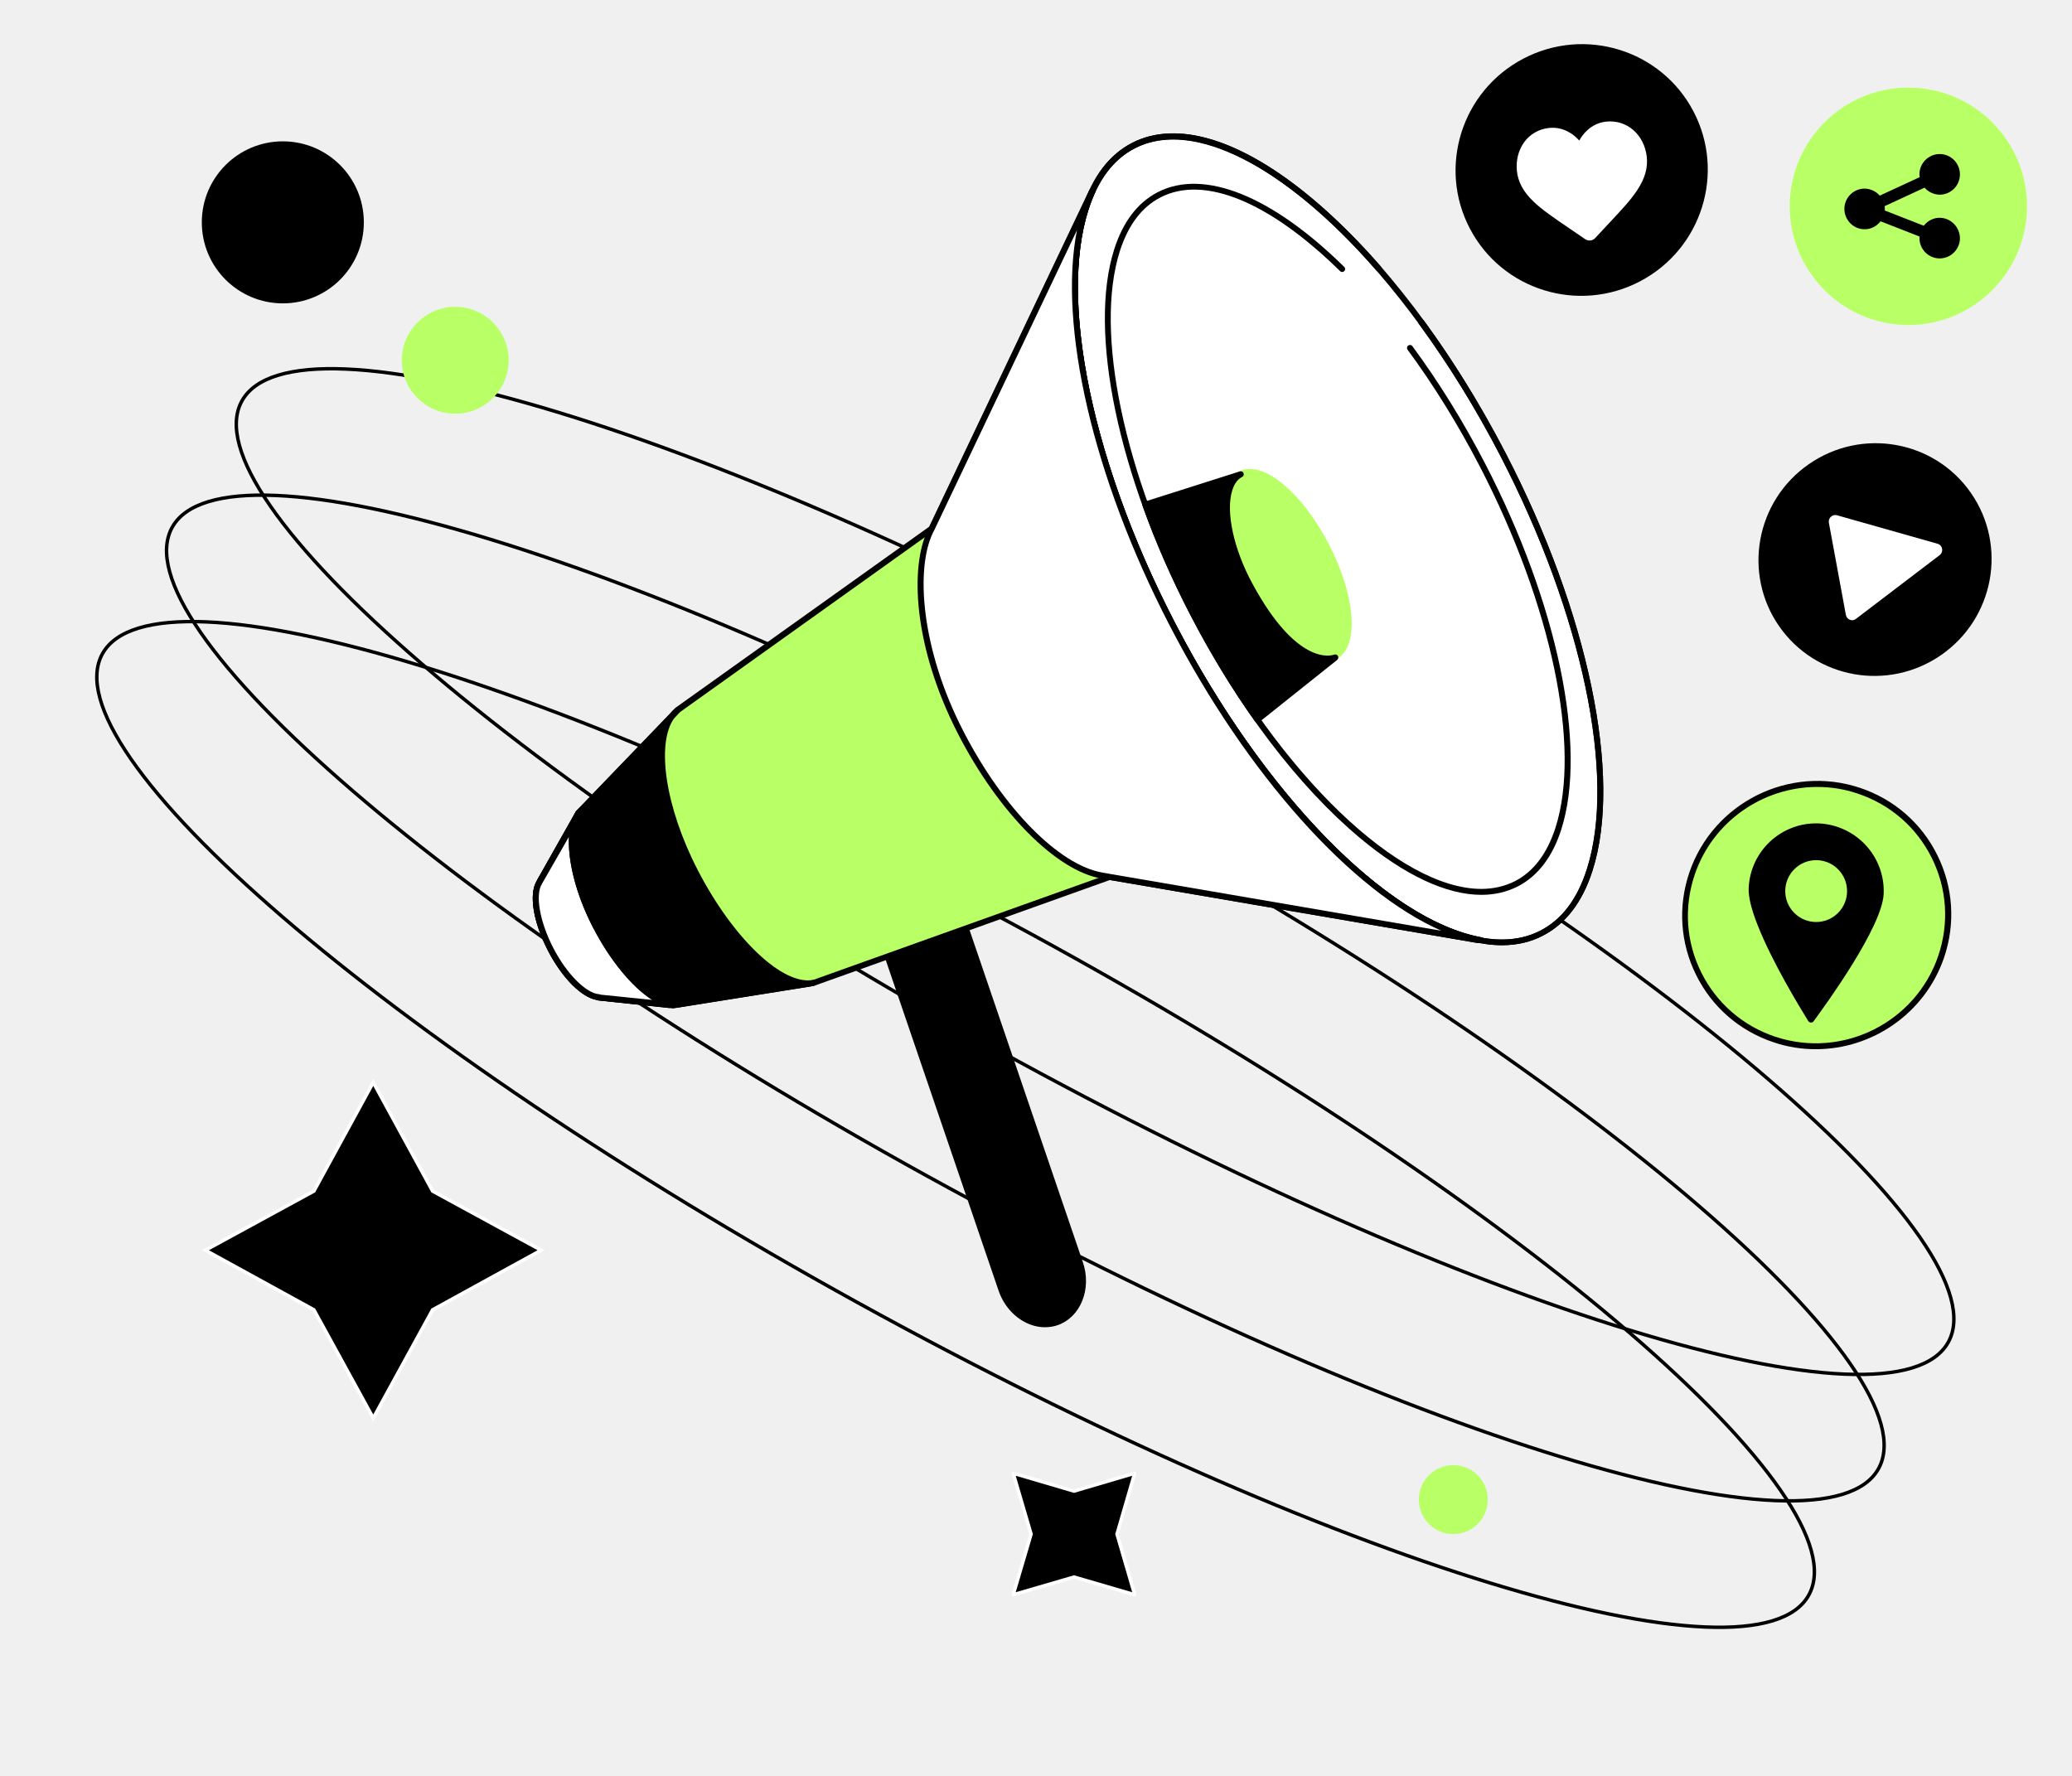
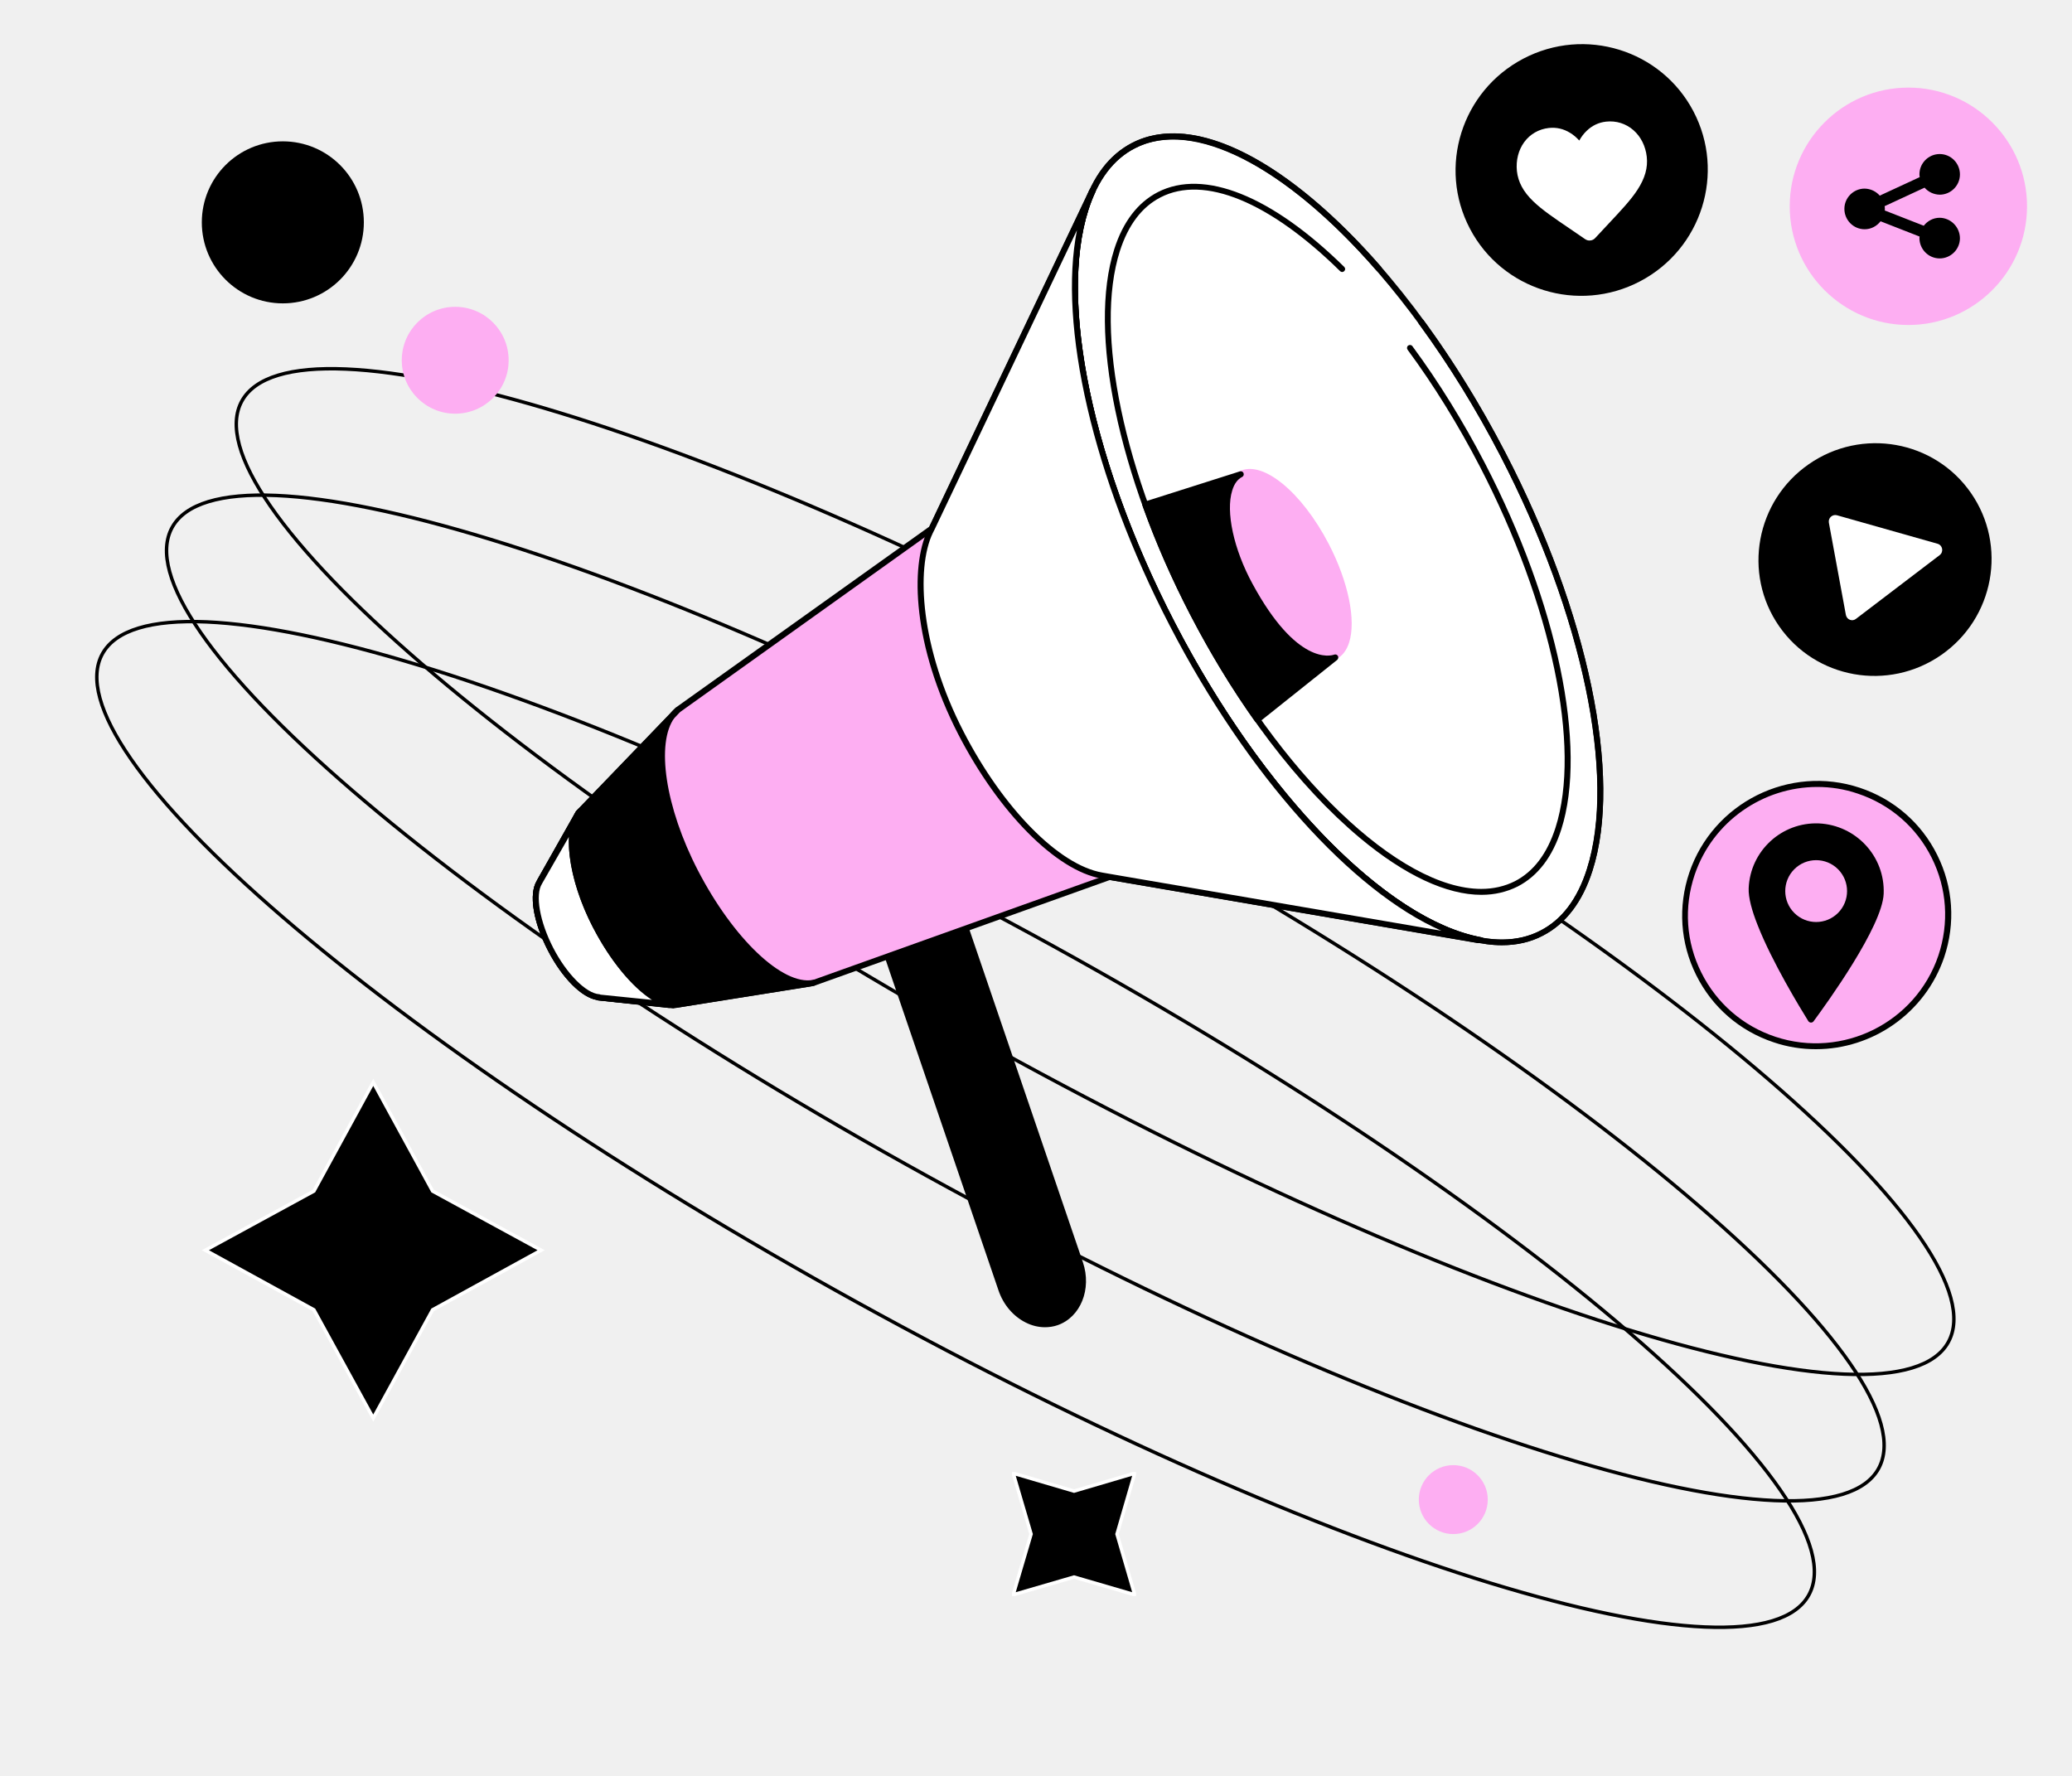
<svg xmlns="http://www.w3.org/2000/svg" width="601" height="515" viewBox="0 0 601 515" fill="none">
  <g clip-path="url(#clip0_332_1228)">
    <path d="M311.536 432.535L329.137 427.349L324.001 445L329.137 462.601L311.536 457.465L293.885 462.601L299.07 445L293.885 427.349L311.536 432.535Z" fill="black" stroke="white" stroke-miterlimit="10" />
  </g>
  <g clip-path="url(#clip1_332_1228)">
    <path d="M125.484 345.509L156.96 362.659L125.484 379.947L108.266 411.354L91.047 379.947L59.571 362.659L91.047 345.509L108.266 313.964L125.484 345.509Z" fill="black" stroke="white" stroke-miterlimit="10" />
  </g>
  <path d="M565.117 389.333C563.218 392.777 559.679 395.268 554.584 396.813C549.486 398.359 542.874 398.943 534.913 398.6C518.992 397.913 497.791 393.524 472.776 385.868C422.756 370.558 357.594 342.216 289.155 304.465C220.715 266.715 161.982 226.717 122.349 192.575C102.53 175.501 87.508 159.909 78.434 146.81C73.897 140.259 70.864 134.355 69.452 129.218C68.04 124.084 68.26 119.762 70.16 116.319C72.059 112.875 75.598 110.384 80.693 108.839C85.791 107.293 92.403 106.709 100.364 107.052C116.285 107.739 137.486 112.128 162.501 119.784C212.521 135.094 277.683 163.436 346.122 201.187C414.562 238.937 473.295 278.934 512.928 313.077C532.747 330.15 547.769 345.742 556.843 358.842C561.38 365.393 564.414 371.297 565.825 376.434C567.237 381.568 567.017 385.889 565.117 389.333Z" stroke="black" />
  <path d="M544.887 426.007C542.987 429.451 539.449 431.942 534.354 433.487C529.256 435.033 522.644 435.617 514.683 435.273C498.762 434.587 477.56 430.198 452.546 422.542C402.526 407.232 337.364 378.89 268.924 341.139C200.485 303.388 141.752 263.391 102.119 229.249C82.299 212.175 67.277 196.583 58.204 183.483C53.666 176.933 50.633 171.029 49.221 165.892C47.81 160.758 48.03 156.436 49.929 152.992C51.829 149.549 55.367 147.057 60.462 145.512C65.56 143.967 72.172 143.383 80.134 143.726C96.054 144.413 117.256 148.802 142.27 156.458C192.291 171.767 257.452 200.11 325.892 237.86C394.331 275.611 453.064 315.608 492.697 349.75C512.517 366.824 527.539 382.416 536.612 395.516C541.15 402.067 544.183 407.971 545.595 413.107C547.006 418.241 546.786 422.563 544.887 426.007Z" stroke="black" />
  <path d="M524.658 462.681C522.759 466.125 519.22 468.616 514.125 470.161C509.027 471.707 502.415 472.291 494.454 471.948C478.533 471.261 457.332 466.872 432.317 459.216C382.297 443.906 317.135 415.564 248.696 377.813C180.256 340.063 121.523 300.066 81.891 265.923C62.071 248.85 47.049 233.258 37.975 220.158C33.438 213.607 30.404 207.703 28.993 202.566C27.581 197.432 27.801 193.111 29.701 189.667C31.6 186.223 35.139 183.732 40.234 182.187C45.332 180.641 51.944 180.057 59.905 180.4C75.826 181.087 97.027 185.476 122.042 193.132C172.062 208.442 237.224 236.784 305.663 274.535C374.103 312.285 432.836 352.283 472.469 386.425C492.288 403.499 507.31 419.091 516.384 432.19C520.921 438.741 523.955 444.645 525.366 449.782C526.778 454.916 526.558 459.237 524.658 462.681Z" stroke="black" />
-   <circle cx="132.037" cy="104.5" r="15.5" fill="#B9FF66" />
-   <circle cx="421.537" cy="435" r="10" fill="#B9FF66" />
+   <circle cx="132.037" cy="104.5" r="15.5" fill="#fdaef2" />
+   <circle cx="421.537" cy="435" r="10" fill="#fdaef2" />
  <circle cx="82.037" cy="64.5" r="23.5" fill="black" />
  <path d="M306.509 383.59C300.205 385.744 293.001 381.475 290.495 374.071L251.496 259.81L274.284 252.015L313.322 366.433C315.828 373.758 312.774 381.436 306.509 383.59Z" fill="black" />
  <path d="M303.102 385C301.262 385 299.383 384.569 297.581 383.668C293.94 381.866 291.042 378.498 289.633 374.345L250.634 260.084C250.478 259.653 250.713 259.144 251.182 258.987L273.971 251.192C274.206 251.113 274.441 251.113 274.636 251.231C274.832 251.348 274.989 251.505 275.067 251.74L314.105 366.159C316.728 373.914 313.439 382.101 306.744 384.412C305.608 384.804 304.355 385 303.102 385ZM252.592 260.358L291.317 373.797C292.57 377.518 295.154 380.574 298.364 382.14C300.949 383.394 303.729 383.629 306.235 382.767C312.03 380.769 314.849 373.562 312.5 366.707L273.736 253.111L252.592 260.358Z" fill="black" />
-   <path d="M270.251 153.382L196.521 205.988L167.821 235.798L156.544 255.736L156.505 255.892C154.273 259.339 155.565 267.291 159.755 275.399C163.866 283.39 169.661 288.953 173.733 289.266L173.616 289.344L195.268 291.695L235.794 285.231L321.818 254.443L428.751 272.775L429.495 272.814C402.635 267.8 366.377 231.88 340.025 181.076C313.713 130.31 305.334 80.132 316.885 55.376H316.845L270.838 152.128L270.251 153.382Z" fill="#B9FF66" />
+   <path d="M270.251 153.382L196.521 205.988L167.821 235.798L156.544 255.736L156.505 255.892C154.273 259.339 155.565 267.291 159.755 275.399C163.866 283.39 169.661 288.953 173.733 289.266L173.616 289.344L195.268 291.695L235.794 285.231L321.818 254.443L428.751 272.775L429.495 272.814C402.635 267.8 366.377 231.88 340.025 181.076C313.713 130.31 305.334 80.132 316.885 55.376H316.845L270.838 152.128L270.251 153.382Z" fill="#fdaef2" />
  <path d="M447.266 270.603C473.694 256.873 468.583 194.629 435.852 131.577C403.121 68.525 355.163 28.541 328.736 42.271C302.308 56.001 307.419 118.245 340.15 181.297C372.881 244.349 420.839 284.333 447.266 270.603Z" fill="white" />
  <path d="M435.643 274.185C424.131 274.185 410.27 267.761 395.352 255.266C375.031 238.266 355.101 212.06 339.243 181.428C315.241 135.05 305.334 87.496 314.027 60.273C316.924 51.185 321.78 44.839 328.397 41.431C341.553 34.694 360.073 40.413 380.591 57.57C400.912 74.57 420.842 100.775 436.7 131.407C460.742 177.786 470.648 225.339 461.916 252.563C459.019 261.651 454.163 267.996 447.546 271.404C443.983 273.284 439.989 274.185 435.643 274.185ZM340.378 40.413C336.345 40.413 332.586 41.236 329.219 42.998C322.993 46.171 318.451 52.203 315.711 60.86C307.136 87.692 317.003 134.737 340.809 180.723C373.23 243.279 420.764 283.312 446.802 269.955C453.028 266.782 457.57 260.75 460.311 252.093C468.886 225.261 459.019 178.216 435.212 132.23C406.981 77.782 367.356 40.413 340.378 40.413Z" fill="black" />
  <path d="M435.643 274.185C424.131 274.185 410.27 267.761 395.352 255.266C375.031 238.265 355.101 212.06 339.243 181.428C315.241 135.05 305.334 87.496 314.027 60.273C316.924 51.185 321.78 44.839 328.397 41.431C337.207 36.887 348.718 38.023 361.679 44.682C374.091 51.067 387.521 62.388 400.599 77.39C400.912 77.743 400.873 78.291 400.521 78.605C400.168 78.918 399.62 78.879 399.307 78.526C372.76 48.051 345.899 34.42 329.219 42.998C322.993 46.171 318.451 52.203 315.711 60.86C307.136 87.692 317.003 134.737 340.809 180.723C369.001 235.132 408.665 272.54 435.604 272.54C439.637 272.54 443.396 271.717 446.763 269.955C452.989 266.782 457.531 260.75 460.272 252.093C468.847 225.261 458.98 178.216 435.173 132.23C428.086 118.52 420.098 105.632 411.523 93.92C411.249 93.529 411.328 92.98 411.719 92.706C412.111 92.432 412.659 92.51 412.933 92.902C421.586 104.692 429.574 117.658 436.739 131.446C460.742 177.785 470.648 225.339 461.916 252.563C459.019 261.65 454.163 267.996 447.546 271.404C443.983 273.284 439.989 274.185 435.643 274.185Z" fill="black" />
-   <path d="M387.303 190.339C393.426 187.158 392.248 172.751 384.673 158.159C377.098 143.567 365.995 134.316 359.872 137.497C353.75 140.678 354.928 155.085 362.503 169.677C370.077 184.269 381.181 193.52 387.303 190.339Z" fill="#B9FF66" />
-   <path d="M384.624 191.848C377.889 191.848 368.492 183.152 361.718 170.03C356.08 159.14 353.77 147.937 355.845 141.474C356.589 139.202 357.803 137.596 359.486 136.734C366.143 133.326 377.537 142.61 385.446 157.847C391.085 168.737 393.395 179.94 391.32 186.403C390.576 188.675 389.362 190.281 387.678 191.143C386.738 191.613 385.72 191.848 384.624 191.848ZM362.54 137.714C361.718 137.714 360.935 137.87 360.269 138.223C358.977 138.889 358.038 140.142 357.45 141.983C355.532 148.016 357.764 158.748 363.206 169.246C370.411 183.152 381.257 192.514 386.856 189.615C388.148 188.949 389.088 187.696 389.675 185.855C391.594 179.783 389.323 169.09 383.919 158.592C377.576 146.41 368.492 137.714 362.54 137.714Z" fill="#B9FF66" />
+   <path d="M387.303 190.339C393.426 187.158 392.248 172.751 384.673 158.159C377.098 143.567 365.995 134.316 359.872 137.497C353.75 140.678 354.928 155.085 362.503 169.677C370.077 184.269 381.181 193.52 387.303 190.339Z" fill="#fdaef2" />
+   <path d="M384.624 191.848C377.889 191.848 368.492 183.152 361.718 170.03C356.08 159.14 353.77 147.937 355.845 141.474C356.589 139.202 357.803 137.596 359.486 136.734C366.143 133.326 377.537 142.61 385.446 157.847C391.085 168.737 393.395 179.94 391.32 186.403C390.576 188.675 389.362 190.281 387.678 191.143C386.738 191.613 385.72 191.848 384.624 191.848ZM362.54 137.714C361.718 137.714 360.935 137.87 360.269 138.223C358.977 138.889 358.038 140.142 357.45 141.983C355.532 148.016 357.764 158.748 363.206 169.246C370.411 183.152 381.257 192.514 386.856 189.615C388.148 188.949 389.088 187.696 389.675 185.855C391.594 179.783 389.323 169.09 383.919 158.592C377.576 146.41 368.492 137.714 362.54 137.714Z" fill="#fdaef2" />
  <path d="M429.692 259.574C419.59 259.574 407.452 253.934 394.374 243.005C376.597 228.12 359.134 205.166 345.273 178.373C324.247 137.792 315.593 96.153 323.19 72.298C325.735 64.307 330.003 58.745 335.837 55.728C349.228 48.874 368.923 56.786 389.91 77.429C390.262 77.782 390.262 78.291 389.91 78.644C389.558 78.996 389.049 78.996 388.696 78.644C368.257 58.549 349.267 50.715 336.62 57.256C331.216 60.037 327.262 65.247 324.834 72.807C317.355 96.231 325.97 137.361 346.8 177.589C371.429 225.182 406.081 257.851 429.653 257.851C433.177 257.851 436.426 257.107 439.402 255.618C444.806 252.837 448.76 247.627 451.188 240.067C458.667 216.643 450.052 175.513 429.222 135.285C422.918 123.142 415.87 111.743 408.274 101.441C408 101.049 408.078 100.501 408.47 100.227C408.861 99.953 409.409 100.031 409.683 100.423C417.358 110.842 424.445 122.28 430.788 134.501C451.814 175.082 460.468 216.721 452.872 240.576C450.327 248.567 446.059 254.13 440.225 257.146C437.014 258.752 433.49 259.574 429.692 259.574Z" fill="black" />
  <path d="M195.308 292.517C195.269 292.517 195.23 292.517 195.23 292.517L173.577 290.167C173.46 290.167 173.342 290.128 173.225 290.05C168.761 289.344 163.123 283.704 159.011 275.791C154.626 267.448 153.334 259.3 155.722 255.462L155.762 255.344L167.038 235.367C167.077 235.289 167.117 235.249 167.156 235.21L195.857 205.401C195.896 205.362 195.935 205.323 195.974 205.284L269.508 152.794L316.024 54.984C316.141 54.789 316.298 54.632 316.533 54.554C316.768 54.475 317.003 54.475 317.199 54.593C317.629 54.789 317.825 55.298 317.629 55.729C305.844 80.994 315.163 131.211 340.77 180.645C366.417 230.157 402.165 266.821 429.692 271.874C430.122 271.953 430.436 272.344 430.396 272.814C430.357 273.245 429.966 273.559 429.535 273.598L428.791 273.559C428.752 273.559 428.713 273.559 428.674 273.559L321.936 255.266L236.108 285.976C236.069 285.976 235.991 286.015 235.951 286.015L195.426 292.478C195.387 292.517 195.348 292.517 195.308 292.517ZM174.204 288.522L195.308 290.794L235.638 284.331L321.623 253.581C321.78 253.542 321.897 253.503 322.054 253.542L418.141 269.994C392.181 258.595 361.836 224.947 339.321 181.468C316.964 138.301 306.979 94.469 312.461 66.775L271.035 153.735C270.956 153.852 270.878 153.97 270.761 154.048L197.11 206.655L168.526 236.307L157.249 256.284C157.249 256.323 157.21 256.363 157.21 256.363C155.174 259.535 156.545 267.37 160.499 275.008C164.376 282.49 169.975 288.13 173.812 288.404C173.969 288.404 174.086 288.444 174.204 288.522Z" fill="black" />
  <path d="M270.367 153.069L316.845 55.337H316.884C305.333 80.093 313.751 130.271 340.025 181.037C366.376 231.881 402.634 267.8 429.573 272.736L428.829 272.697L322.052 254.404L319.586 253.973C307.173 251.779 290.611 235.641 278.747 212.608C266.569 188.988 264.416 165.447 269.819 154.244L270.367 153.069Z" fill="white" />
  <path d="M429.573 273.598C429.534 273.598 429.573 273.598 429.573 273.598L428.79 273.558C428.751 273.558 428.711 273.558 428.672 273.558L321.896 255.266L319.429 254.835C306.312 252.524 289.671 235.719 277.964 213.039C264.69 187.265 264.025 164.311 269.036 153.891L269.624 152.716L316.101 55.024C316.218 54.828 316.375 54.671 316.61 54.593C316.845 54.514 317.08 54.514 317.276 54.632C317.706 54.828 317.902 55.337 317.706 55.768C305.921 81.033 315.24 131.25 340.847 180.684C366.494 230.196 402.243 266.86 429.769 271.913C430.199 271.992 430.513 272.383 430.473 272.853C430.356 273.245 430.004 273.598 429.573 273.598ZM312.381 66.775L271.151 153.46L270.563 154.635C265.591 164.977 267.04 188.087 279.491 212.217C290.963 234.466 307.134 250.918 319.742 253.111L322.209 253.542L418.1 269.994C392.14 258.595 361.795 224.947 339.281 181.467C316.923 138.301 306.939 94.469 312.381 66.775Z" fill="black" />
  <path d="M194.133 292.4C194.094 292.4 194.055 292.4 194.055 292.4L173.538 290.206C173.42 290.206 173.303 290.167 173.185 290.089C168.721 289.384 163.083 283.743 158.972 275.831C154.626 267.448 153.333 259.3 155.722 255.462L155.761 255.344L167.038 235.367C167.273 234.936 167.782 234.819 168.212 235.054C168.643 235.289 168.761 235.798 168.526 236.229L157.249 256.284C157.249 256.323 157.21 256.363 157.21 256.363C155.174 259.535 156.544 267.37 160.499 275.008C164.375 282.49 169.974 288.13 173.812 288.404C173.929 288.404 174.086 288.444 174.164 288.522L194.212 290.676C194.681 290.716 195.034 291.146 194.955 291.616C194.916 292.047 194.564 292.4 194.133 292.4Z" fill="black" />
  <path d="M195.503 291.538C188.847 291.068 179.528 281.628 172.754 268.584C165.589 254.756 163.905 240.459 168.29 235.367L156.583 255.736L156.505 255.892C154.273 259.339 155.565 267.291 159.755 275.399C163.866 283.39 169.661 288.953 173.733 289.266L173.616 289.344L195.503 291.538Z" fill="white" />
  <path d="M195.504 292.4C195.464 292.4 195.464 292.4 195.425 292.4C195.269 292.4 195.073 292.36 194.916 292.36L173.538 290.206C173.42 290.206 173.303 290.167 173.185 290.088C168.721 289.383 163.083 283.743 158.972 275.83C154.626 267.448 153.333 259.3 155.722 255.461L155.761 255.344L166.059 237.404C166.45 236.385 166.959 235.484 167.586 234.74C167.86 234.387 168.369 234.348 168.721 234.583C169.074 234.857 169.191 235.327 168.956 235.719L167.508 238.187C165.197 244.415 167.468 256.636 173.42 268.074C179.881 280.57 188.691 289.697 194.995 290.519L195.464 290.559C195.934 290.598 196.287 291.029 196.248 291.499C196.287 292.047 195.934 292.4 195.504 292.4ZM174.164 288.522L189.121 290.049C183.366 286.367 177.022 278.768 171.971 268.975C167.077 259.535 164.649 249.742 165.041 242.692L157.249 256.284C157.249 256.323 157.21 256.362 157.21 256.362C155.174 259.535 156.544 267.369 160.499 275.008C164.375 282.489 169.974 288.13 173.812 288.404C173.929 288.404 174.086 288.443 174.164 288.522Z" fill="black" />
  <path d="M234.345 285.388L236.068 285.035C226.749 286.994 212.026 272.892 201.65 252.876C191.039 232.429 189.042 212.021 196.56 205.988L195.581 206.968L168.368 235.249C163.905 240.263 165.549 254.639 172.754 268.544C179.684 281.941 189.512 291.499 196.208 291.459L234.345 285.388Z" fill="black" />
  <path d="M196.169 292.36C189.043 292.36 179.137 282.764 171.971 268.975C164.689 254.874 162.848 240.146 167.704 234.701L194.407 206.968C194.877 206.341 195.425 205.793 196.013 205.323C196.365 205.048 196.874 205.088 197.187 205.401C197.501 205.753 197.501 206.263 197.187 206.576L195.66 208.182C190.218 215.468 192.92 234.113 202.434 252.484C212.693 272.305 227.024 285.897 235.795 284.252L235.912 284.213C236.382 284.135 236.813 284.409 236.93 284.879C237.008 285.349 236.734 285.78 236.264 285.897C236.225 285.897 236.186 285.897 236.147 285.936L234.542 286.25H234.502L196.365 292.321C196.287 292.321 196.209 292.36 196.169 292.36ZM192.136 211.825L168.996 235.876C164.689 240.733 166.646 254.913 173.538 268.192C180.272 281.197 189.787 290.598 196.169 290.637L229.843 285.27C220.759 282.058 209.561 269.955 200.907 253.307C192.685 237.443 189.513 221.304 192.136 211.825Z" fill="black" />
  <path d="M359.878 137.479C353.731 140.612 354.631 155.145 362.462 169.638C375.579 193.885 386.034 191.025 387.248 190.594C387.287 190.594 387.287 190.634 387.248 190.634L364.733 208.77C358.116 199.486 351.812 189.145 346.017 177.981C340.496 167.288 335.837 156.633 332.156 146.292L359.878 137.479Z" fill="black" />
  <path d="M364.733 209.631C364.694 209.631 364.655 209.631 364.616 209.631C364.381 209.592 364.185 209.475 364.028 209.279C357.255 199.76 350.951 189.341 345.273 178.412C339.83 167.914 335.132 157.221 331.373 146.645C331.295 146.41 331.295 146.174 331.412 145.979C331.53 145.783 331.686 145.626 331.921 145.548L359.643 136.734C360.074 136.617 360.544 136.813 360.7 137.243C360.857 137.674 360.7 138.144 360.309 138.34C358.977 139.006 357.998 140.338 357.411 142.297C355.493 148.446 357.842 159.336 363.284 169.325C376.088 192.984 385.955 190.281 387.013 189.889C387.404 189.733 387.874 189.928 388.07 190.281C388.266 190.634 388.187 191.143 387.874 191.417L365.281 209.436C365.125 209.553 364.929 209.631 364.733 209.631ZM333.292 146.84C337.011 157.064 341.553 167.405 346.8 177.59C352.282 188.166 358.39 198.233 364.929 207.516L384.467 191.77C380.004 191.574 371.585 188.244 361.718 170.03C356.002 159.493 353.652 148.368 355.727 141.67C356.002 140.808 356.315 140.064 356.706 139.359L333.292 146.84Z" fill="black" />
  <path d="M475.723 81.597C493.623 72.194 500.547 50.116 491.187 32.285C481.827 14.454 459.729 7.623 441.829 17.027C423.929 26.43 417.006 48.508 426.365 66.339C435.725 84.17 457.823 91.001 475.723 81.597Z" fill="black" />
  <path d="M442.104 41.235C443.827 38.885 446.372 37.436 449.27 37.122C451.462 36.887 453.498 37.357 455.417 38.532C456.396 39.12 457.257 39.864 458.08 40.765C458.667 39.708 459.372 38.767 460.194 37.984C461.799 36.417 463.718 35.516 465.872 35.281C468.769 34.968 471.588 35.83 473.781 37.749C475.934 39.629 477.305 42.371 477.657 45.466C478.01 48.639 477.148 51.694 474.956 55.063C472.998 58.079 470.022 61.212 466.576 64.894C465.402 66.148 464.07 67.558 462.7 69.047C462.348 69.438 461.839 69.713 461.29 69.752C460.742 69.83 460.233 69.673 459.763 69.36C458.08 68.185 456.474 67.088 455.065 66.148C450.914 63.328 447.312 60.899 444.728 58.392C441.83 55.611 440.342 52.791 439.99 49.618C439.677 46.523 440.421 43.546 442.104 41.235Z" fill="white" />
-   <path d="M577.272 83.593C590.377 70.483 590.377 49.228 577.272 36.118C564.168 23.009 542.922 23.009 529.817 36.118C516.713 49.228 516.713 70.483 529.817 83.593C542.922 96.702 564.168 96.702 577.272 83.593Z" fill="#B9FF66" />
-   <path d="M553.539 94.273C534.587 94.273 519.121 78.84 519.121 59.842C519.121 40.883 534.548 25.411 553.539 25.411C572.529 25.411 587.956 40.844 587.956 59.842C587.956 78.801 572.529 94.273 553.539 94.273ZM553.539 27.134C535.527 27.134 520.844 41.784 520.844 59.842C520.844 77.861 535.488 92.55 553.539 92.55C571.55 92.55 586.233 77.9 586.233 59.842C586.233 41.823 571.589 27.134 553.539 27.134Z" fill="#B9FF66" />
+   <path d="M577.272 83.593C590.377 70.483 590.377 49.228 577.272 36.118C564.168 23.009 542.922 23.009 529.817 36.118C516.713 49.228 516.713 70.483 529.817 83.593C542.922 96.702 564.168 96.702 577.272 83.593Z" fill="#fdaef2" />
+   <path d="M553.539 94.273C534.587 94.273 519.121 78.84 519.121 59.842C519.121 40.883 534.548 25.411 553.539 25.411C572.529 25.411 587.956 40.844 587.956 59.842C587.956 78.801 572.529 94.273 553.539 94.273ZM553.539 27.134C535.527 27.134 520.844 41.784 520.844 59.842C520.844 77.861 535.488 92.55 553.539 92.55C571.55 92.55 586.233 77.9 586.233 59.842C586.233 41.823 571.589 27.134 553.539 27.134Z" fill="#fdaef2" />
  <path d="M562.622 63.171C560.743 63.171 559.098 64.072 558.002 65.482L546.686 61.056C546.686 60.899 546.725 60.782 546.725 60.625C546.725 60.351 546.686 60.077 546.647 59.803L558.237 54.436C559.294 55.651 560.86 56.434 562.622 56.473C565.833 56.473 568.495 53.849 568.495 50.597C568.495 47.346 565.872 44.683 562.622 44.683C559.411 44.683 556.749 47.307 556.749 50.558C556.749 50.833 556.788 51.107 556.827 51.381L545.237 56.747C544.18 55.533 542.614 54.75 540.852 54.71C537.641 54.71 534.979 57.335 534.979 60.586C534.979 63.837 537.602 66.501 540.852 66.501C542.731 66.501 544.376 65.6 545.472 64.19L556.788 68.616C556.788 68.773 556.749 68.89 556.749 69.047C556.749 72.298 559.372 74.962 562.622 74.962C565.833 74.962 568.495 72.337 568.495 69.086C568.456 65.835 565.833 63.211 562.622 63.171Z" fill="black" />
  <path d="M563.067 189.993C578.433 179.322 582.294 158.283 571.69 142.999C561.085 127.715 540.032 123.975 524.665 134.645C509.299 145.315 505.438 166.355 516.042 181.639C526.647 196.923 547.7 200.663 563.067 189.993Z" fill="black" />
  <path d="M535.411 178.373L530.478 151.619C530.243 150.248 531.496 149.112 532.827 149.465L561.998 157.73C563.486 158.161 563.838 160.08 562.624 161.02L538.348 179.509C537.291 180.371 535.685 179.783 535.411 178.373Z" fill="white" />
-   <path d="M543.535 299.582C562.512 290.34 570.452 267.553 561.271 248.686C552.09 229.819 529.264 222.016 510.287 231.258C491.311 240.499 483.371 263.286 492.552 282.153C501.733 301.02 524.559 308.823 543.535 299.582Z" fill="#B9FF66" />
+   <path d="M543.535 299.582C562.512 290.34 570.452 267.553 561.271 248.686C552.09 229.819 529.264 222.016 510.287 231.258C491.311 240.499 483.371 263.286 492.552 282.153C501.733 301.02 524.559 308.823 543.535 299.582Z" fill="#fdaef2" />
  <path d="M526.718 304.347C522.646 304.347 518.495 303.72 514.462 302.349C504.595 299.059 496.607 292.165 491.987 282.842C487.367 273.559 486.662 263.022 489.99 253.151C496.881 232.821 519.043 221.735 539.443 228.512C549.31 231.802 557.298 238.696 561.918 248.019C566.539 257.303 567.243 267.84 563.915 277.711C558.355 294.006 543.045 304.347 526.718 304.347ZM527.109 228.277C511.486 228.277 496.842 238.148 491.556 253.738C488.385 263.178 489.05 273.245 493.475 282.098C497.899 290.99 505.535 297.61 514.971 300.743C534.47 307.206 555.653 296.63 562.232 277.202C565.403 267.761 564.737 257.694 560.313 248.842C555.888 239.95 548.253 233.33 538.817 230.196C534.94 228.865 530.986 228.277 527.109 228.277Z" fill="black" />
  <path d="M546.375 259.261C545.983 268.78 529.891 291.029 526.053 296.239C525.662 296.787 524.84 296.748 524.487 296.16C522.06 292.243 514.033 279.082 509.843 268.427C508.16 264.197 507.102 260.358 507.22 257.655C507.651 246.844 516.774 238.422 527.581 238.853C538.387 239.362 546.806 248.45 546.375 259.261Z" fill="black" />
-   <path d="M533.13 264.827C536.632 261.324 536.632 255.644 533.13 252.141C529.628 248.638 523.951 248.638 520.45 252.141C516.948 255.644 516.948 261.324 520.45 264.827C523.951 268.33 529.628 268.33 533.13 264.827Z" fill="#B9FF66" />
+   <path d="M533.13 264.827C536.632 261.324 536.632 255.644 533.13 252.141C529.628 248.638 523.951 248.638 520.45 252.141C516.948 255.644 516.948 261.324 520.45 264.827C523.951 268.33 529.628 268.33 533.13 264.827Z" fill="#fdaef2" />
  <defs>
    <clipPath id="clip0_332_1228">
      <rect width="36" height="36" fill="white" transform="translate(293.537 427)" />
    </clipPath>
    <clipPath id="clip1_332_1228">
      <rect width="70.326" height="70.326" fill="white" transform="translate(108.266 313) rotate(45)" />
    </clipPath>
  </defs>
</svg>
